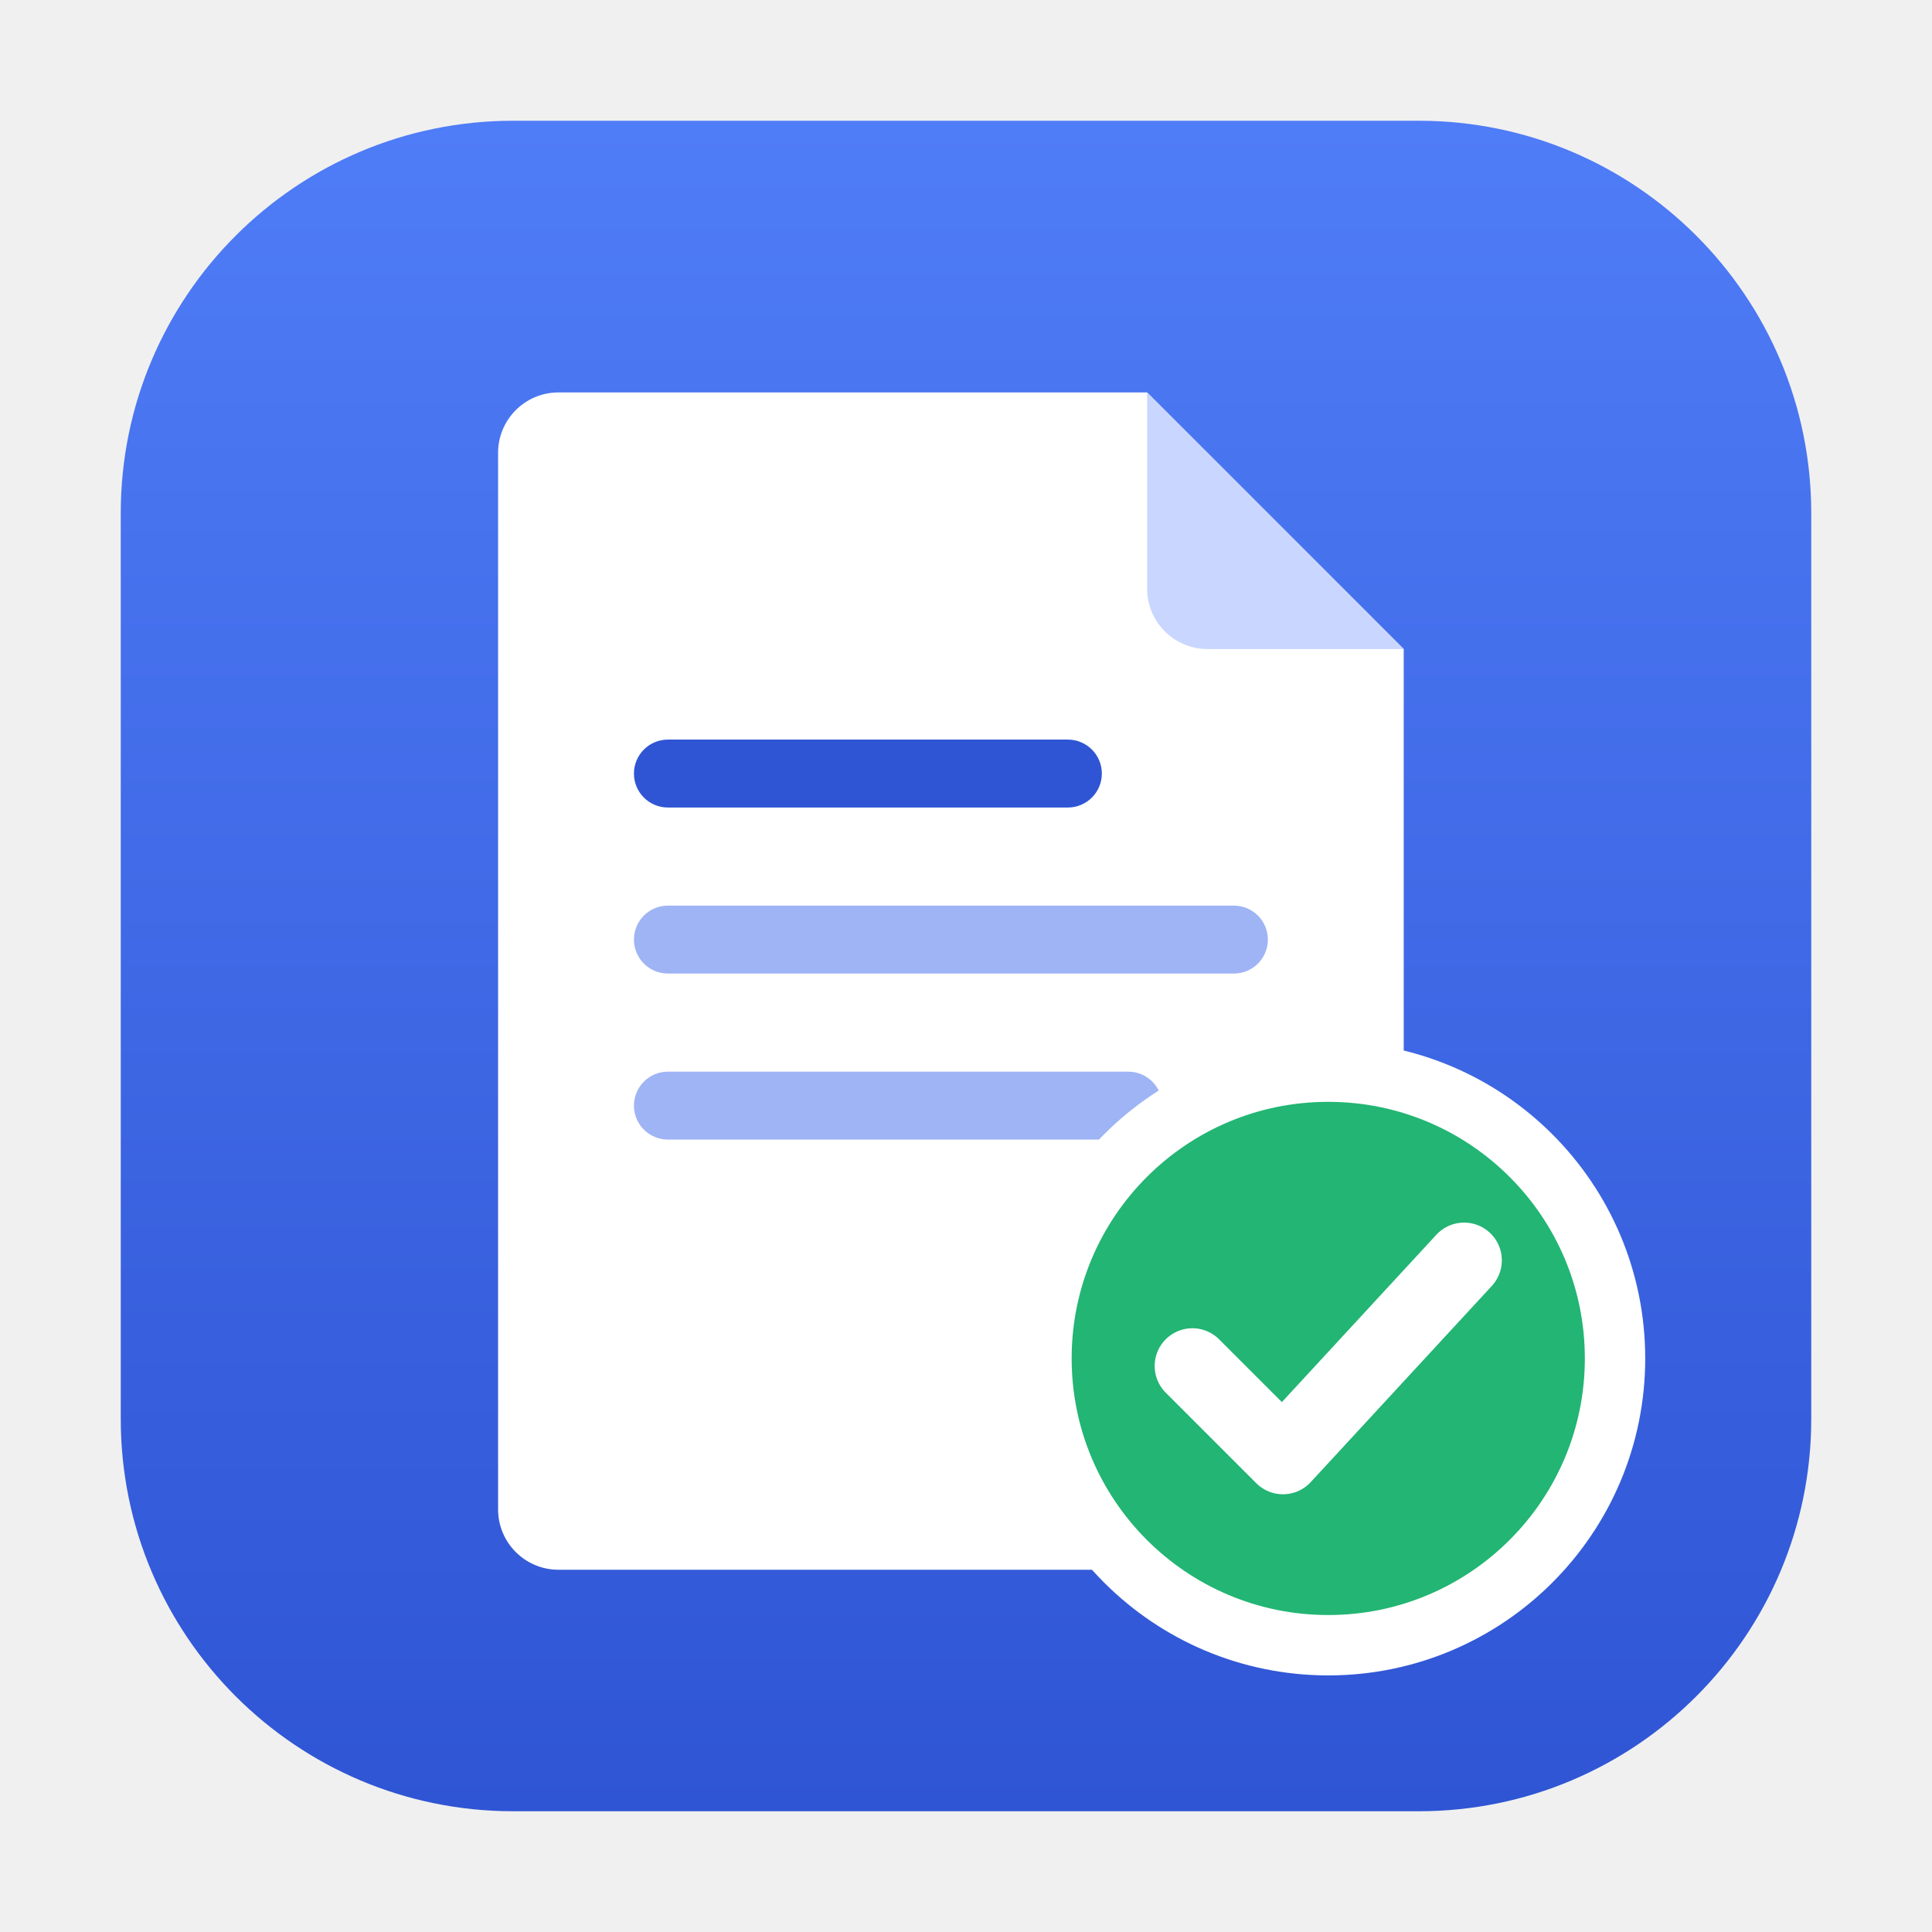
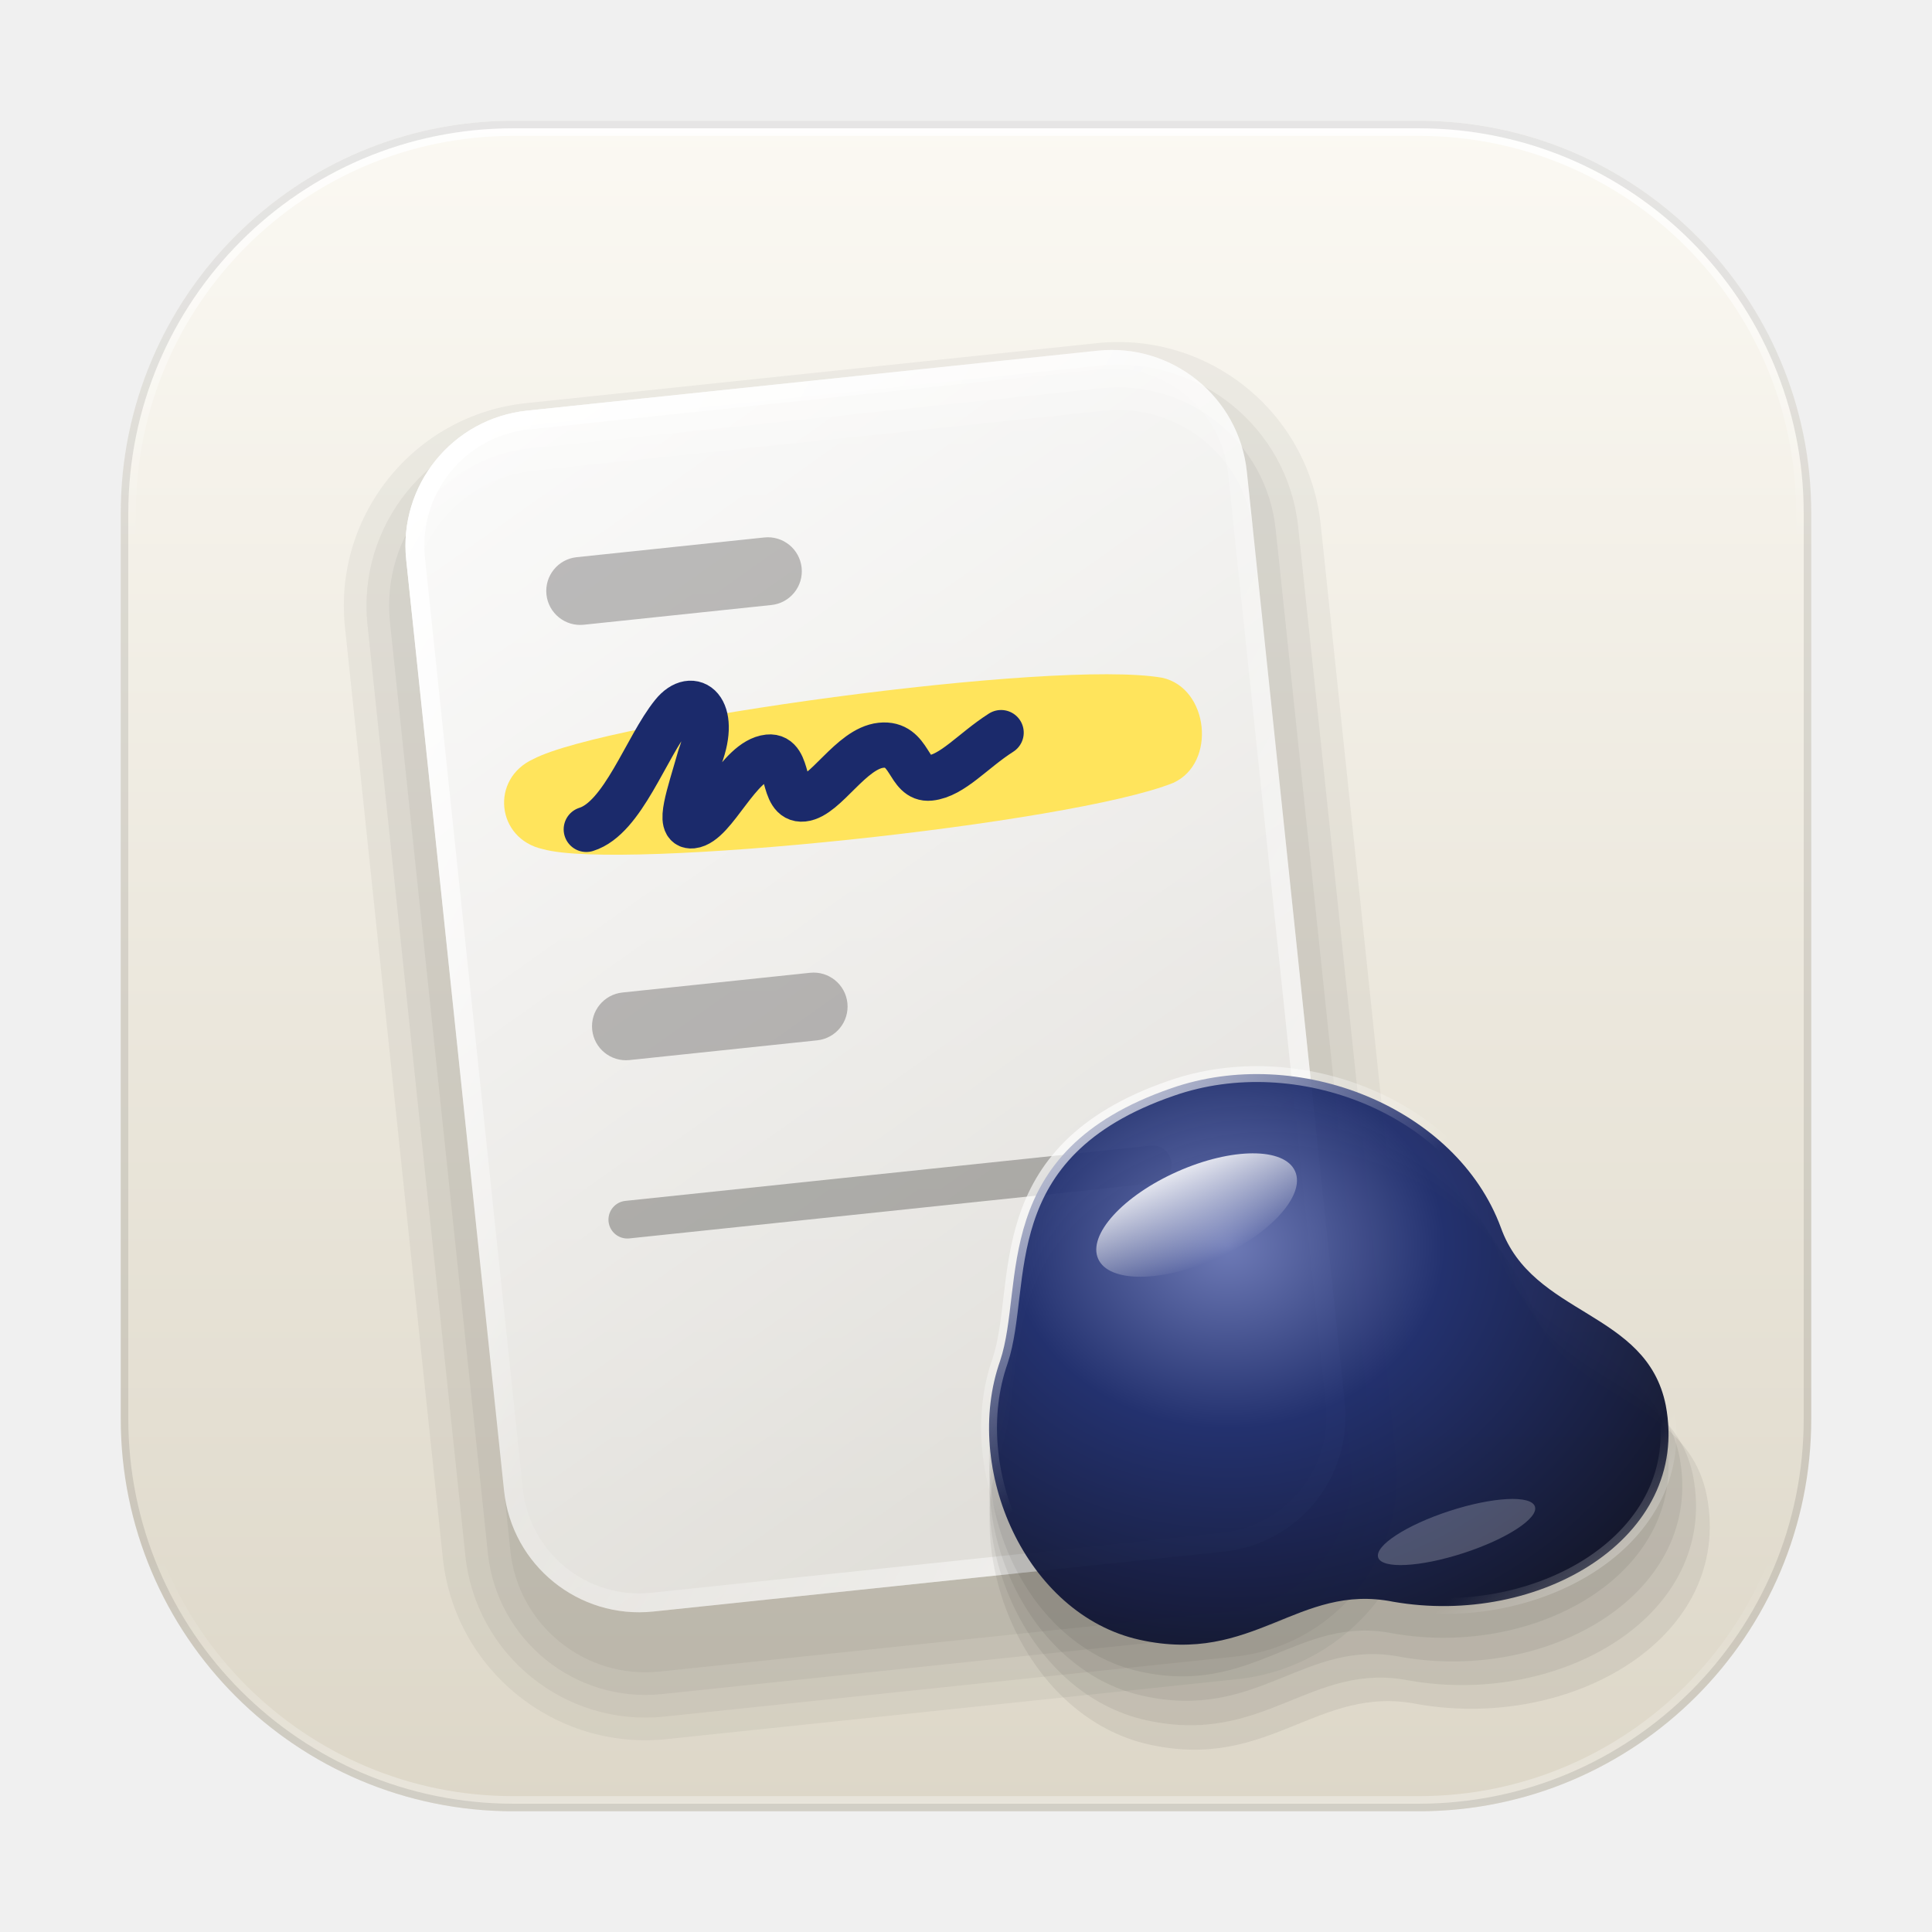
<svg xmlns="http://www.w3.org/2000/svg" viewBox="0 0 256 256" width="256" height="256">
  <defs>
-     <linearGradient id="bg" x1="0" y1="0" x2="0" y2="1">
-       <stop offset="0" stop-color="#4f7cf7" />
-       <stop offset="1" stop-color="#2f55d4" />
+     <linearGradient id="tile" x1="0" y1="0" x2="0" y2="1">
+       <stop offset="0" stop-color="#fbf9f3" />
+       <stop offset="1" stop-color="#ddd7c8" />
+     </linearGradient>
+     <linearGradient id="tileRim" x1="0" y1="0" x2="0" y2="1">
+       <stop offset="0" stop-color="#fff" stop-opacity=".9" />
+       <stop offset=".25" stop-color="#fff" stop-opacity="0" />
+       <stop offset=".85" stop-color="#fff" stop-opacity="0" />
+       <stop offset="1" stop-color="#fff" stop-opacity=".35" />
+     </linearGradient>
+     <linearGradient id="sheet" x1="0" y1="0" x2=".4" y2="1">
+       <stop offset="0" stop-color="#fff" stop-opacity="0.92" />
+       <stop offset="1" stop-color="#fff" stop-opacity="0.55" />
+     </linearGradient>
+     <linearGradient id="sheetRim" x1="0" y1="0" x2="1" y2="1">
+       <stop offset="0" stop-color="#fff" stop-opacity="1" />
+       <stop offset=".45" stop-color="#fff" stop-opacity=".08" />
+       <stop offset="1" stop-color="#fff" stop-opacity="0.70" />
+     </linearGradient>
+     <radialGradient id="ink" cx="35%" cy="30%" r="80%">
+       <stop offset="0" stop-color="#6b78b8" />
+       <stop offset=".4" stop-color="#1b2a6b" />
+       <stop offset="1" stop-color="#0a0d22" />
+     </radialGradient>
+     <linearGradient id="dropRim" x1="0" y1="0" x2="1" y2="1">
+       <stop offset="0" stop-color="#fff" stop-opacity=".95" />
+       <stop offset=".4" stop-color="#fff" stop-opacity="0" />
+       <stop offset=".8" stop-color="#fff" stop-opacity="0" />
+       <stop offset="1" stop-color="#fff" stop-opacity=".55" />
+     </linearGradient>
+     <linearGradient id="spec" x1="0" y1="0" x2="0" y2="1">
+       <stop offset="0" stop-color="#fff" stop-opacity=".85" />
+       <stop offset="1" stop-color="#fff" stop-opacity="0" />
    </linearGradient>
  </defs>
-   <rect x="16" y="16" width="224" height="224" rx="52" fill="url(#bg)" />
-   <path d="M74 52h78l34 34v114a8 8 0 0 1-8 8H74a8 8 0 0 1-8-8V60a8 8 0 0 1 8-8z" fill="#ffffff" />
-   <path d="M152 52v26a8 8 0 0 0 8 8h26z" fill="#c9d6ff" />
-   <rect x="84" y="98" width="62" height="9" rx="4.5" fill="#2f55d4" />
-   <rect x="84" y="120" width="84" height="9" rx="4.5" fill="#9fb4f5" />
-   <rect x="84" y="142" width="70" height="9" rx="4.5" fill="#9fb4f5" />
-   <circle cx="176" cy="180" r="38" fill="#22b573" stroke="#ffffff" stroke-width="8" />
-   <path d="M158 181l12 12 24-26" fill="none" stroke="#ffffff" stroke-width="10" stroke-linecap="round" stroke-linejoin="round" />
+   <rect x="16" y="16" width="224" height="224" rx="52" fill="url(#tile)" />
+   <rect x="17" y="17" width="222" height="222" rx="51" fill="none" stroke="url(#tileRim)" stroke-width="2" />
+   <rect x="16.5" y="16.5" width="223" height="223" rx="51.5" fill="none" stroke="#000" stroke-opacity="0.1" />
+   <g transform="rotate(-6 116 130)">
+     <rect x="60" y="58" width="112" height="160" rx="18" fill="#000" fill-opacity="0.045" />
+     <rect x="57" y="55" width="118" height="166" rx="21" fill="#000" fill-opacity="0.045" />
+     <rect x="54" y="52" width="124" height="172" rx="24" fill="#000" fill-opacity="0.045" />
+     <rect x="51" y="49" width="130" height="178" rx="27" fill="#000" fill-opacity="0.045" />
+     <rect x="60" y="50" width="112" height="160" rx="18" fill="url(#sheet)" />
+     <rect x="61.25" y="51.25" width="109.5" height="157.5" rx="16.75" fill="none" stroke="url(#sheetRim)" stroke-width="2.5" />
+     <rect x="78" y="70" width="34" height="9" rx="4.5" fill="#1d1c1a" fill-opacity=".28" />
+     <path d="M74 96c10-4 70-6 84-2 6 2 6 12 0 14-14 4-74 4-84 0-6-2-6-10 0-12z" fill="#ffe45c" />
+     <path d="M80 106c5-1 9-10 13-14 3-3 6 0 3 6-2 5-4 9-2 9 3 0 7-8 11-8 3 0 1 6 4 6s7-6 11-6 3 5 6 5 6-3 10-5" fill="none" stroke="#1b2a6b" stroke-width="6" stroke-linecap="round" stroke-linejoin="round" />
+     <rect x="78" y="128" width="34" height="9" rx="4.5" fill="#1d1c1a" fill-opacity=".28" />
+     <path d="M80 158h70" stroke="#1d1c1a" stroke-opacity=".3" stroke-width="5" stroke-linecap="round" />
+   </g>
+   <g transform="translate(130 140) scale(.42)">
+     <path d="M60 10c40-14 90 6 104 44 10 28 46 26 52 56 8 42-40 70-86 62-30-6-44 20-80 12C14 176-6 130 6 96 14 72 2 30 60 10z" fill="#000" fill-opacity="0.063" transform="translate(0 10) scale(1.00)" />
+     <path d="M60 10c40-14 90 6 104 44 10 28 46 26 52 56 8 42-40 70-86 62-30-6-44 20-80 12C14 176-6 130 6 96 14 72 2 30 60 10z" fill="#000" fill-opacity="0.063" transform="translate(0 14) scale(1.02)" />
+     <path d="M60 10c40-14 90 6 104 44 10 28 46 26 52 56 8 42-40 70-86 62-30-6-44 20-80 12C14 176-6 130 6 96 14 72 2 30 60 10z" fill="#000" fill-opacity="0.063" transform="translate(0 18) scale(1.04)" />
+     <path d="M60 10c40-14 90 6 104 44 10 28 46 26 52 56 8 42-40 70-86 62-30-6-44 20-80 12C14 176-6 130 6 96 14 72 2 30 60 10z" fill="#000" fill-opacity="0.063" transform="translate(0 22) scale(1.06)" />
+     <path d="M60 10c40-14 90 6 104 44 10 28 46 26 52 56 8 42-40 70-86 62-30-6-44 20-80 12C14 176-6 130 6 96 14 72 2 30 60 10z" fill="url(#ink)" fill-opacity="0.94" />
+     <path d="M60 10c40-14 90 6 104 44 10 28 46 26 52 56 8 42-40 70-86 62-30-6-44 20-80 12C14 176-6 130 6 96 14 72 2 30 60 10z" fill="none" stroke="url(#dropRim)" stroke-width="5" />
+     <ellipse cx="68" cy="50" rx="34" ry="15" fill="url(#spec)" transform="rotate(-24 68 50)" />
+     <ellipse cx="150" cy="150" rx="26" ry="7" fill="#fff" fill-opacity=".22" transform="rotate(-18 150 150)" />
+   </g>
</svg>
